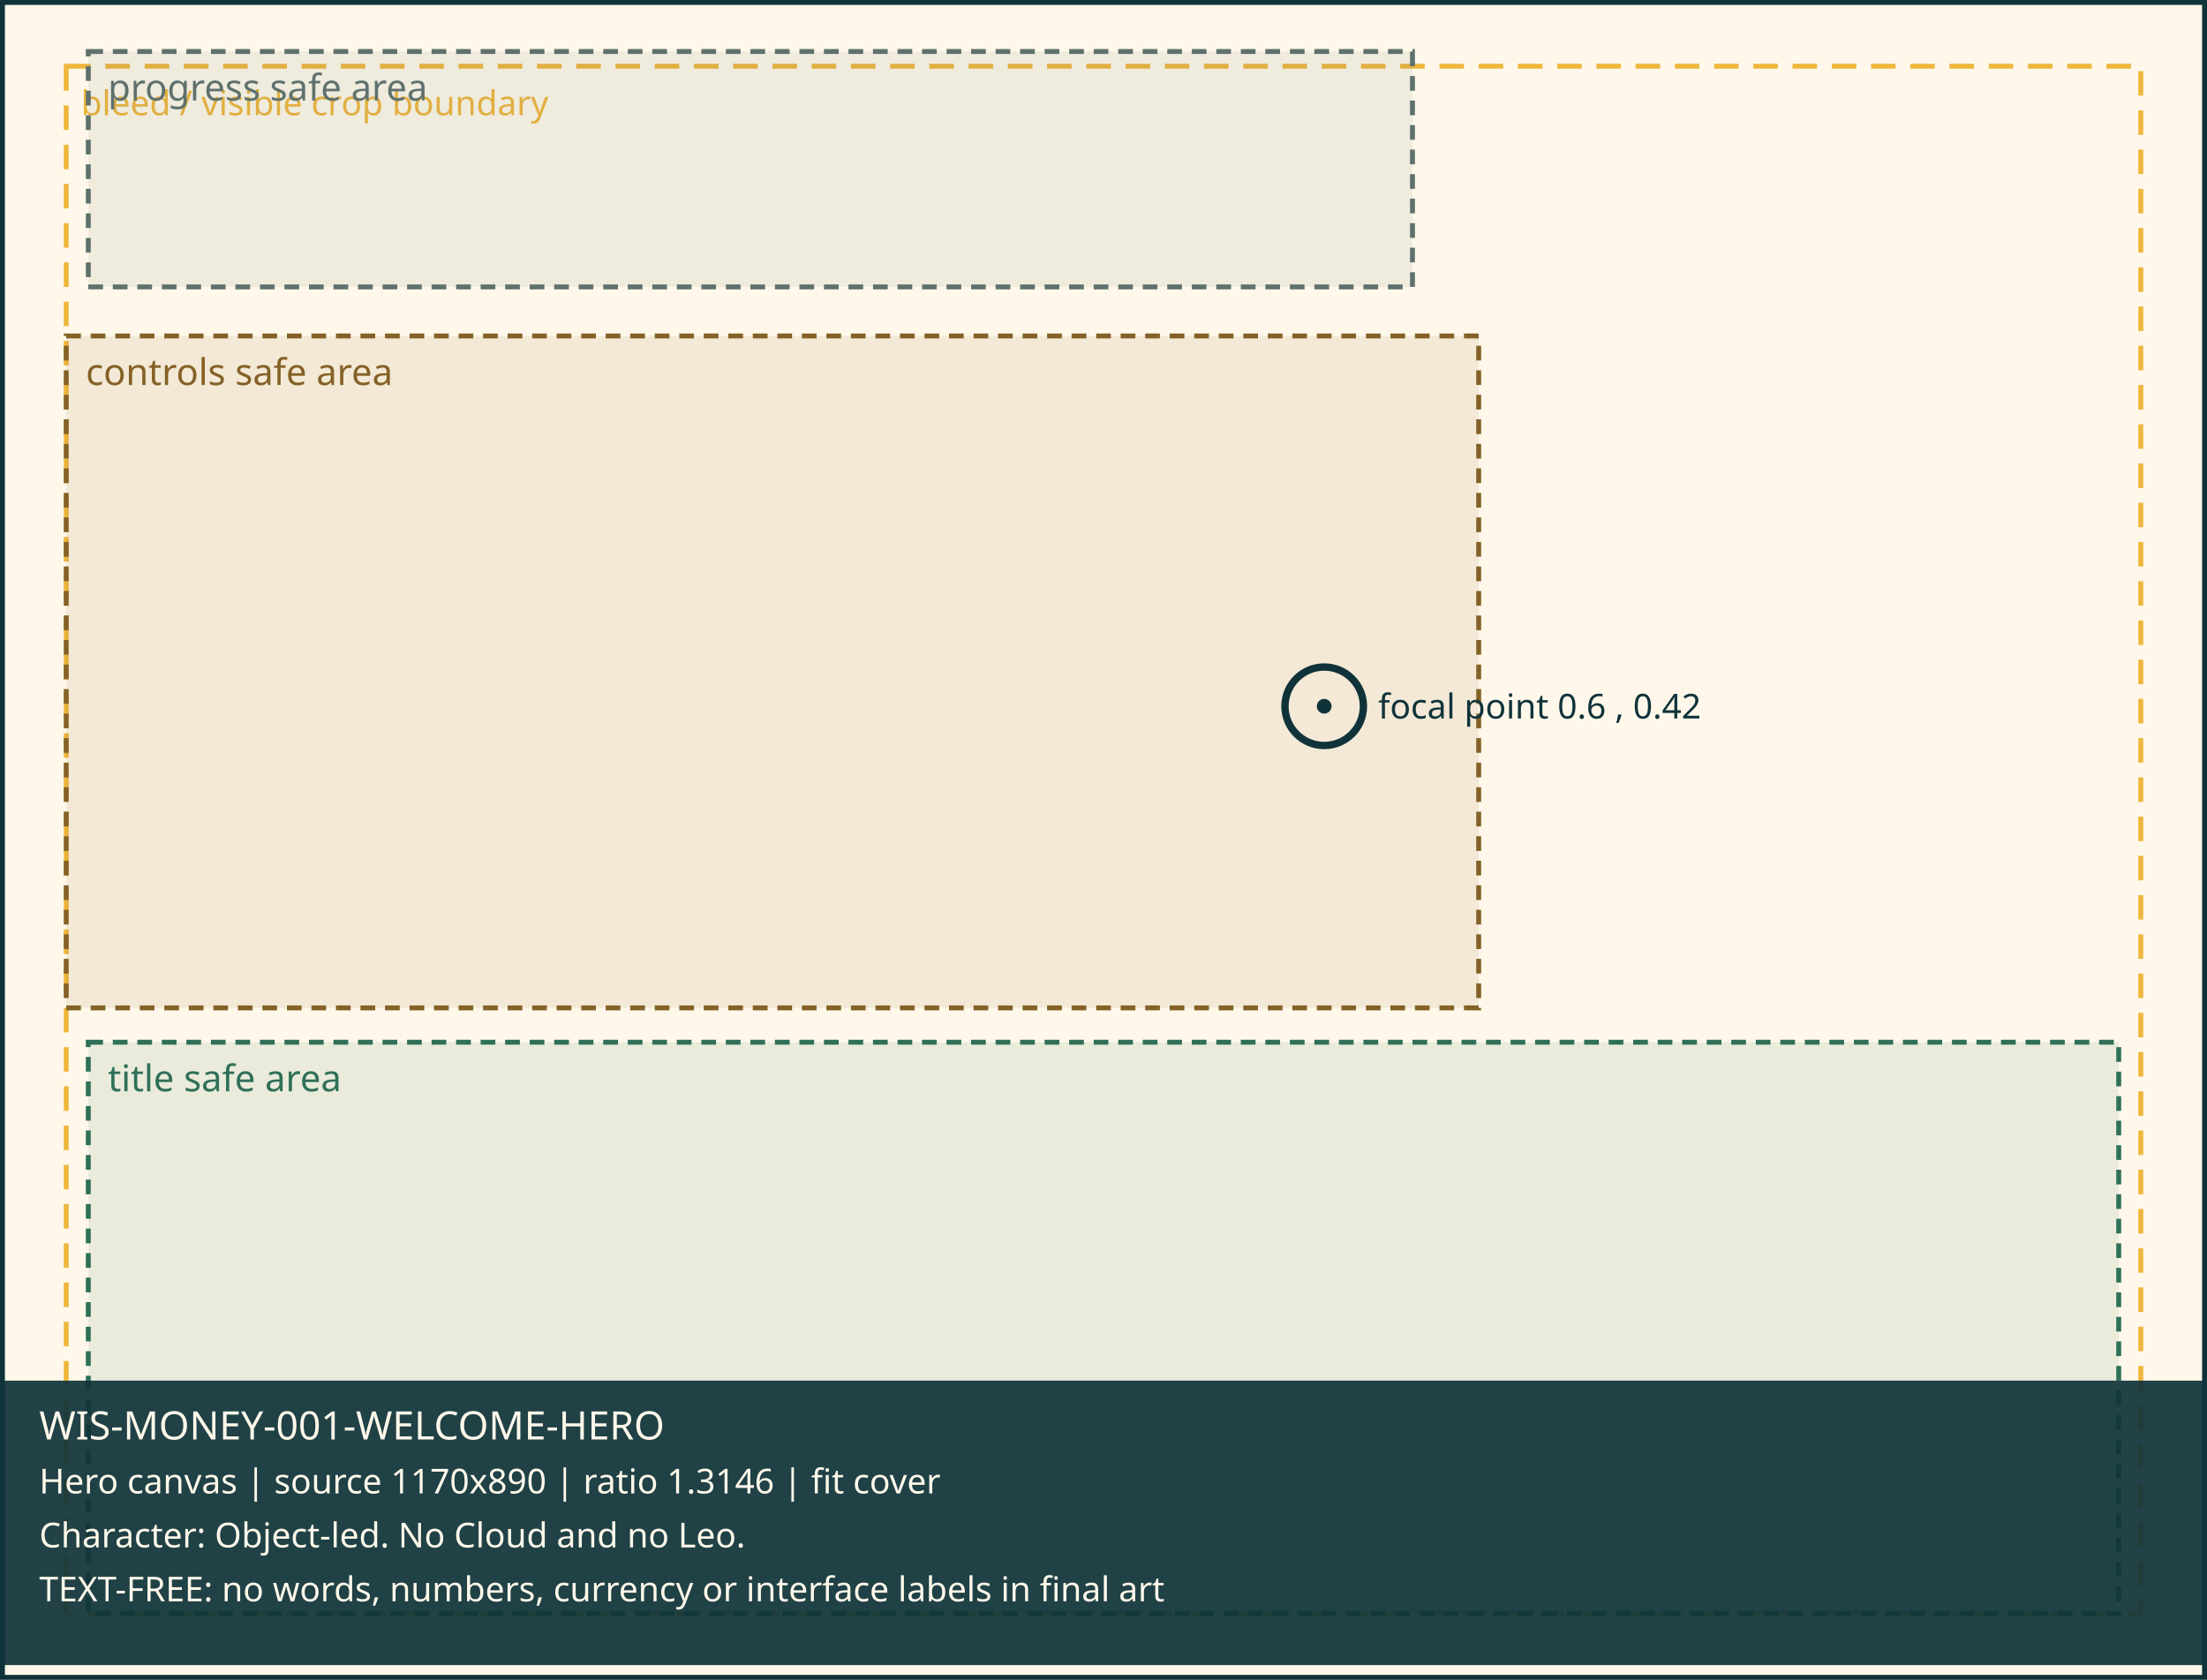
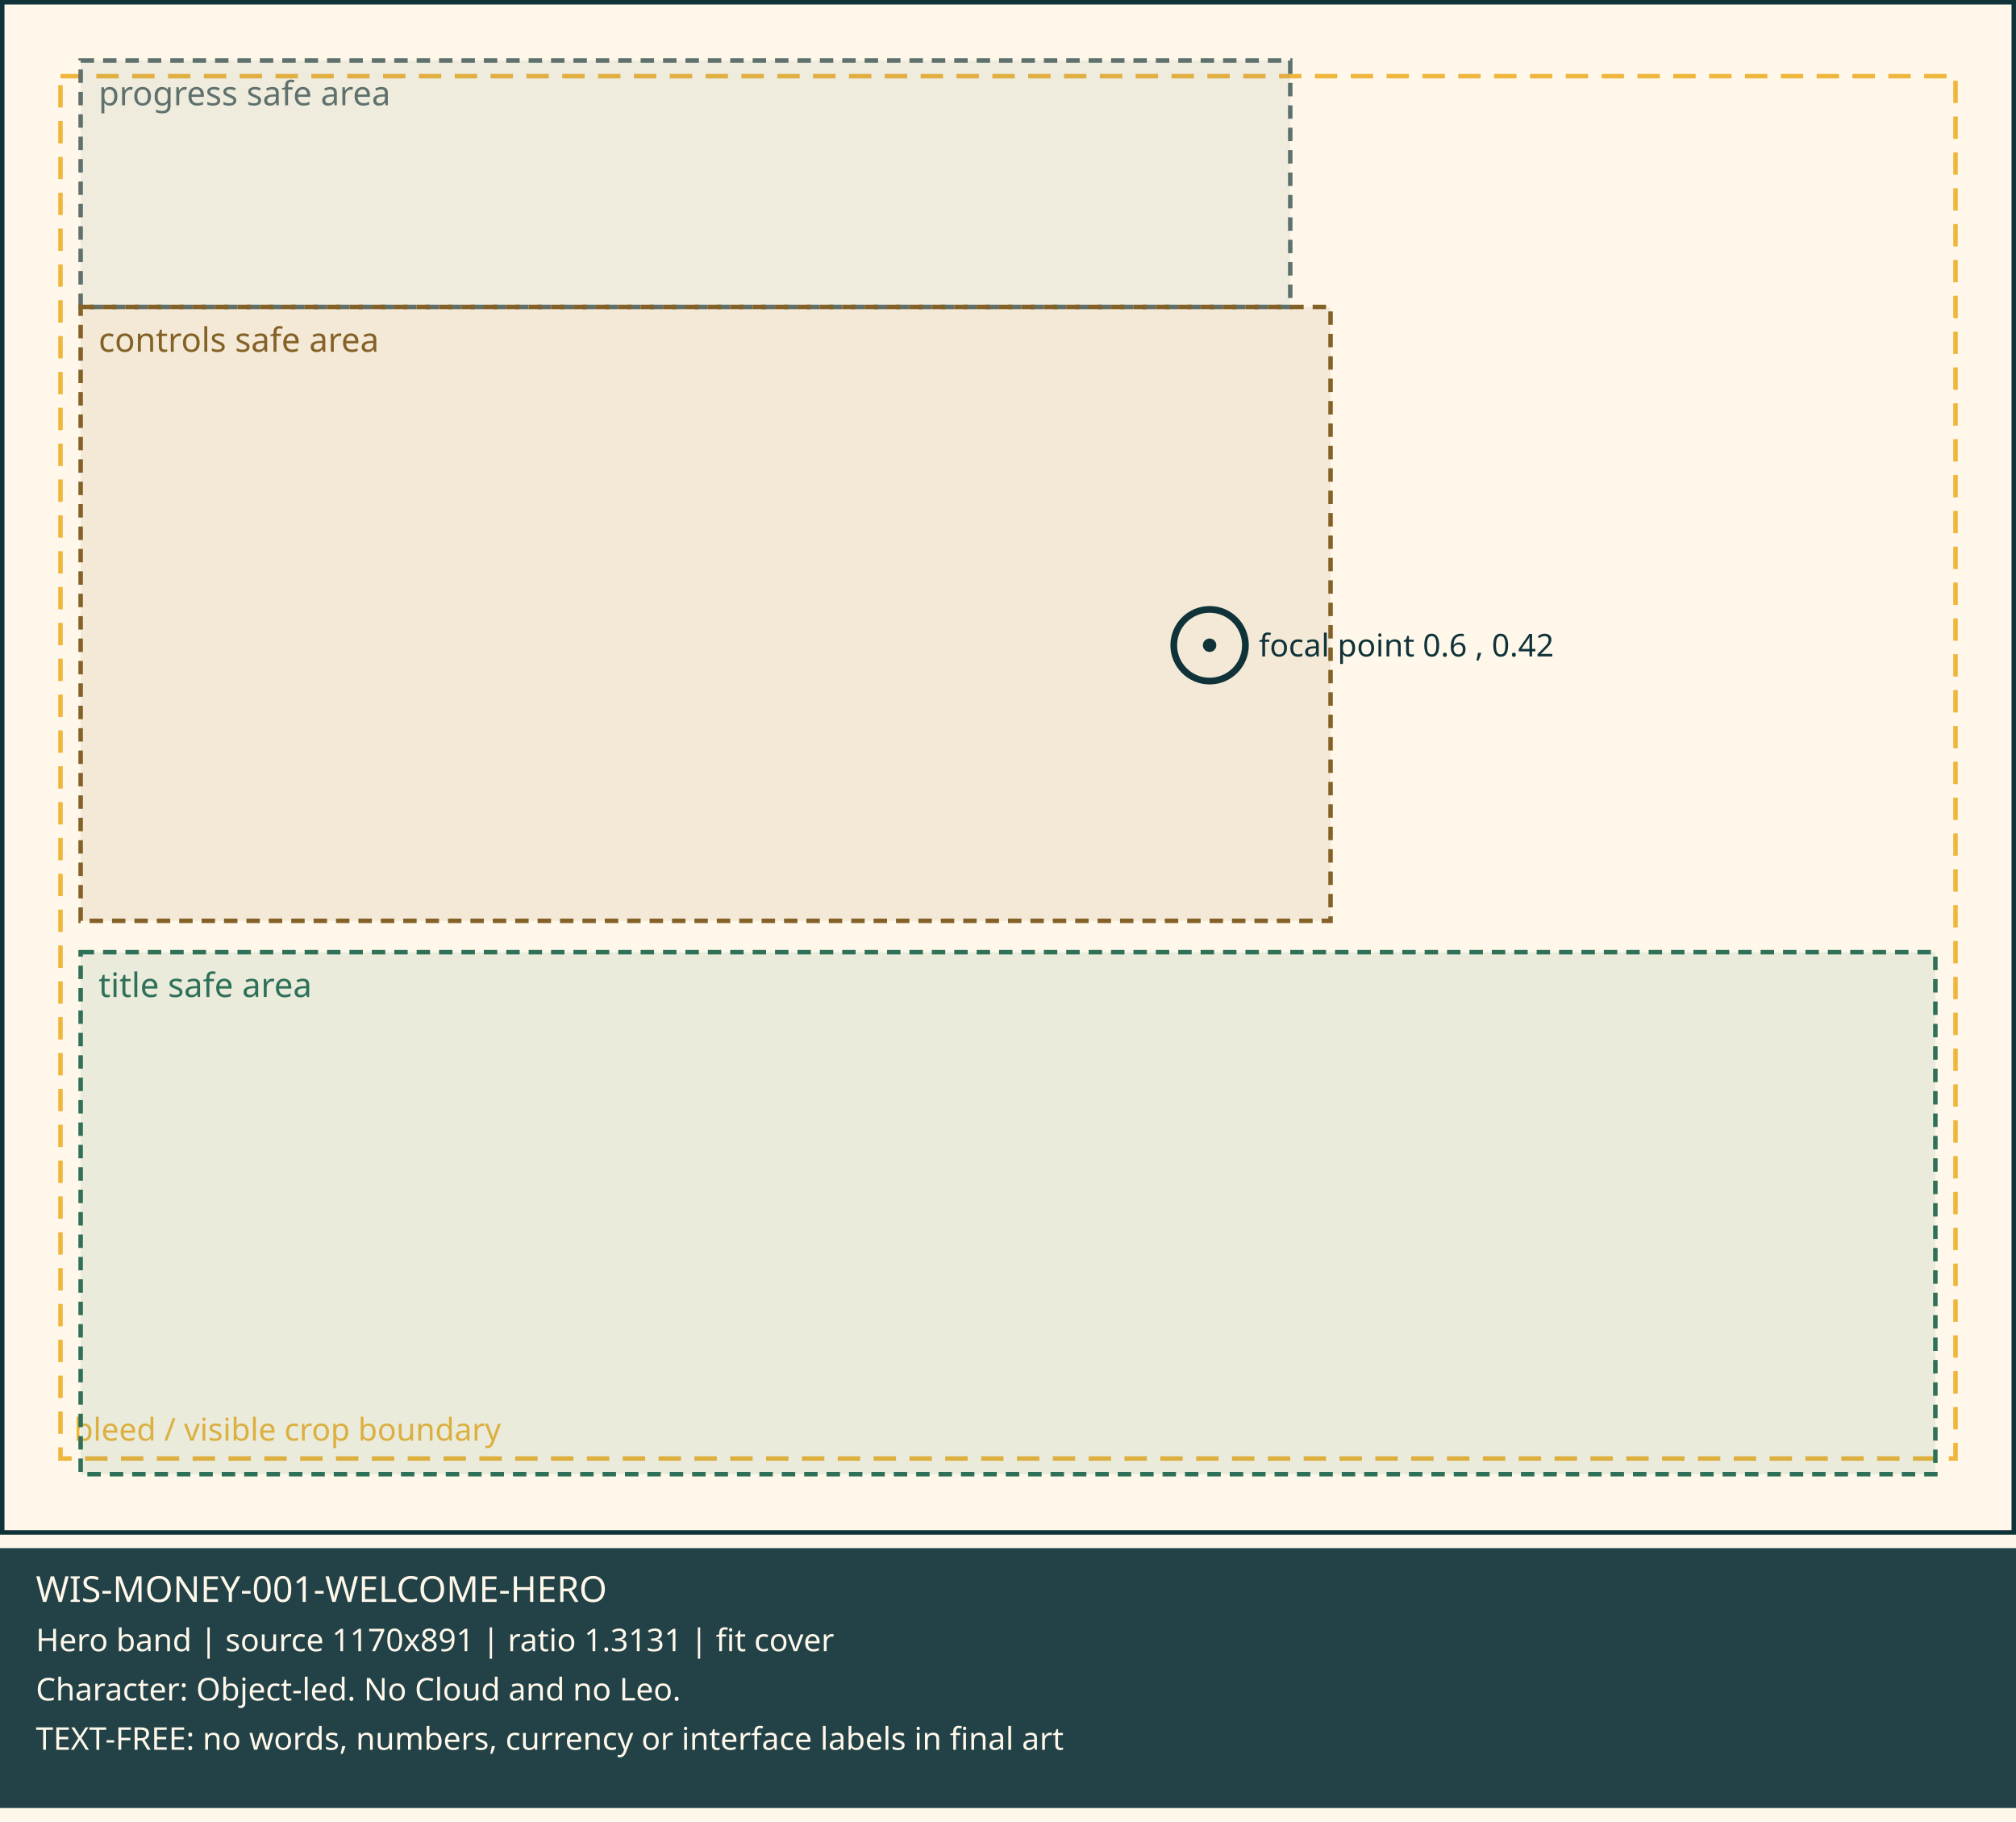
- <svg xmlns="http://www.w3.org/2000/svg" width="900" height="685" viewBox="0 0 900 685">
-   <rect width="900" height="685" fill="#FFF8EA" />
+ <svg xmlns="http://www.w3.org/2000/svg" width="900" height="813" viewBox="0 0 900 813">
+   <rect width="900" height="813" fill="#FFF8EA" />
  <rect x="1" y="1" width="898" height="683" fill="none" stroke="#10333A" stroke-width="2" />
-   <rect x="27" y="27" width="846" height="631" fill="none" stroke="#EFB63D" stroke-width="2" stroke-dasharray="10 6" />
-   <text x="33" y="47" font-family="sans-serif" font-size="14" fill="#EFB63D">bleed / visible crop boundary</text>
+   <rect x="27" y="34" width="846" height="617" fill="none" stroke="#EFB63D" stroke-width="2" stroke-dasharray="10 6" />
+   <text x="33" y="643" font-family="sans-serif" font-size="14" fill="#EFB63D">bleed / visible crop boundary</text>
  <rect x="36" y="425" width="828" height="233" fill="#2F7058" fill-opacity="0.10" stroke="#2F7058" stroke-width="2" stroke-dasharray="6 4" />
  <text x="44" y="445" font-family="sans-serif" font-size="15" fill="#2F7058">title safe area</text>
-   <rect x="36" y="21" width="540" height="96" fill="#5F716D" fill-opacity="0.10" stroke="#5F716D" stroke-width="2" stroke-dasharray="6 4" />
-   <text x="44" y="41" font-family="sans-serif" font-size="15" fill="#5F716D">progress safe area</text>
-   <rect x="27" y="137" width="576" height="274" fill="#846126" fill-opacity="0.10" stroke="#846126" stroke-width="2" stroke-dasharray="6 4" />
-   <text x="35" y="157" font-family="sans-serif" font-size="15" fill="#846126">controls safe area</text>
+   <rect x="36" y="27" width="540" height="110" fill="#5F716D" fill-opacity="0.10" stroke="#5F716D" stroke-width="2" stroke-dasharray="6 4" />
+   <text x="44" y="47" font-family="sans-serif" font-size="15" fill="#5F716D">progress safe area</text>
+   <rect x="36" y="137" width="558" height="274" fill="#846126" fill-opacity="0.10" stroke="#846126" stroke-width="2" stroke-dasharray="6 4" />
+   <text x="44" y="157" font-family="sans-serif" font-size="15" fill="#846126">controls safe area</text>
  <circle cx="540" cy="288" r="16" fill="none" stroke="#10333A" stroke-width="3" />
  <circle cx="540" cy="288" r="3" fill="#10333A" />
  <text x="562" y="293" font-family="sans-serif" font-size="14" fill="#10333A">focal point 0.6 , 0.42</text>
-   <rect x="0" y="563" width="900" height="116" fill="#10333A" fill-opacity="0.92" />
-   <text x="16" y="587" font-family="sans-serif" font-size="16" fill="#FFF8EA">WIS-MONEY-001-WELCOME-HERO</text>
-   <text x="16" y="609" font-family="sans-serif" font-size="14" fill="#FFF8EA">Hero canvas  |  source 1170x890  |  ratio 1.3146  |  fit cover</text>
-   <text x="16" y="631" font-family="sans-serif" font-size="14" fill="#FFF8EA">Character: Object-led. No Cloud and no Leo.</text>
-   <text x="16" y="653" font-family="sans-serif" font-size="14" fill="#FFF8EA">TEXT-FREE: no words, numbers, currency or interface labels in final art</text>
+   <rect x="0" y="691" width="900" height="116" fill="#10333A" fill-opacity="0.92" />
+   <text x="16" y="715" font-family="sans-serif" font-size="16" fill="#FFF8EA">WIS-MONEY-001-WELCOME-HERO</text>
+   <text x="16" y="737" font-family="sans-serif" font-size="14" fill="#FFF8EA">Hero band  |  source 1170x891  |  ratio 1.3131  |  fit cover</text>
+   <text x="16" y="759" font-family="sans-serif" font-size="14" fill="#FFF8EA">Character: Object-led. No Cloud and no Leo.</text>
+   <text x="16" y="781" font-family="sans-serif" font-size="14" fill="#FFF8EA">TEXT-FREE: no words, numbers, currency or interface labels in final art</text>
</svg>
